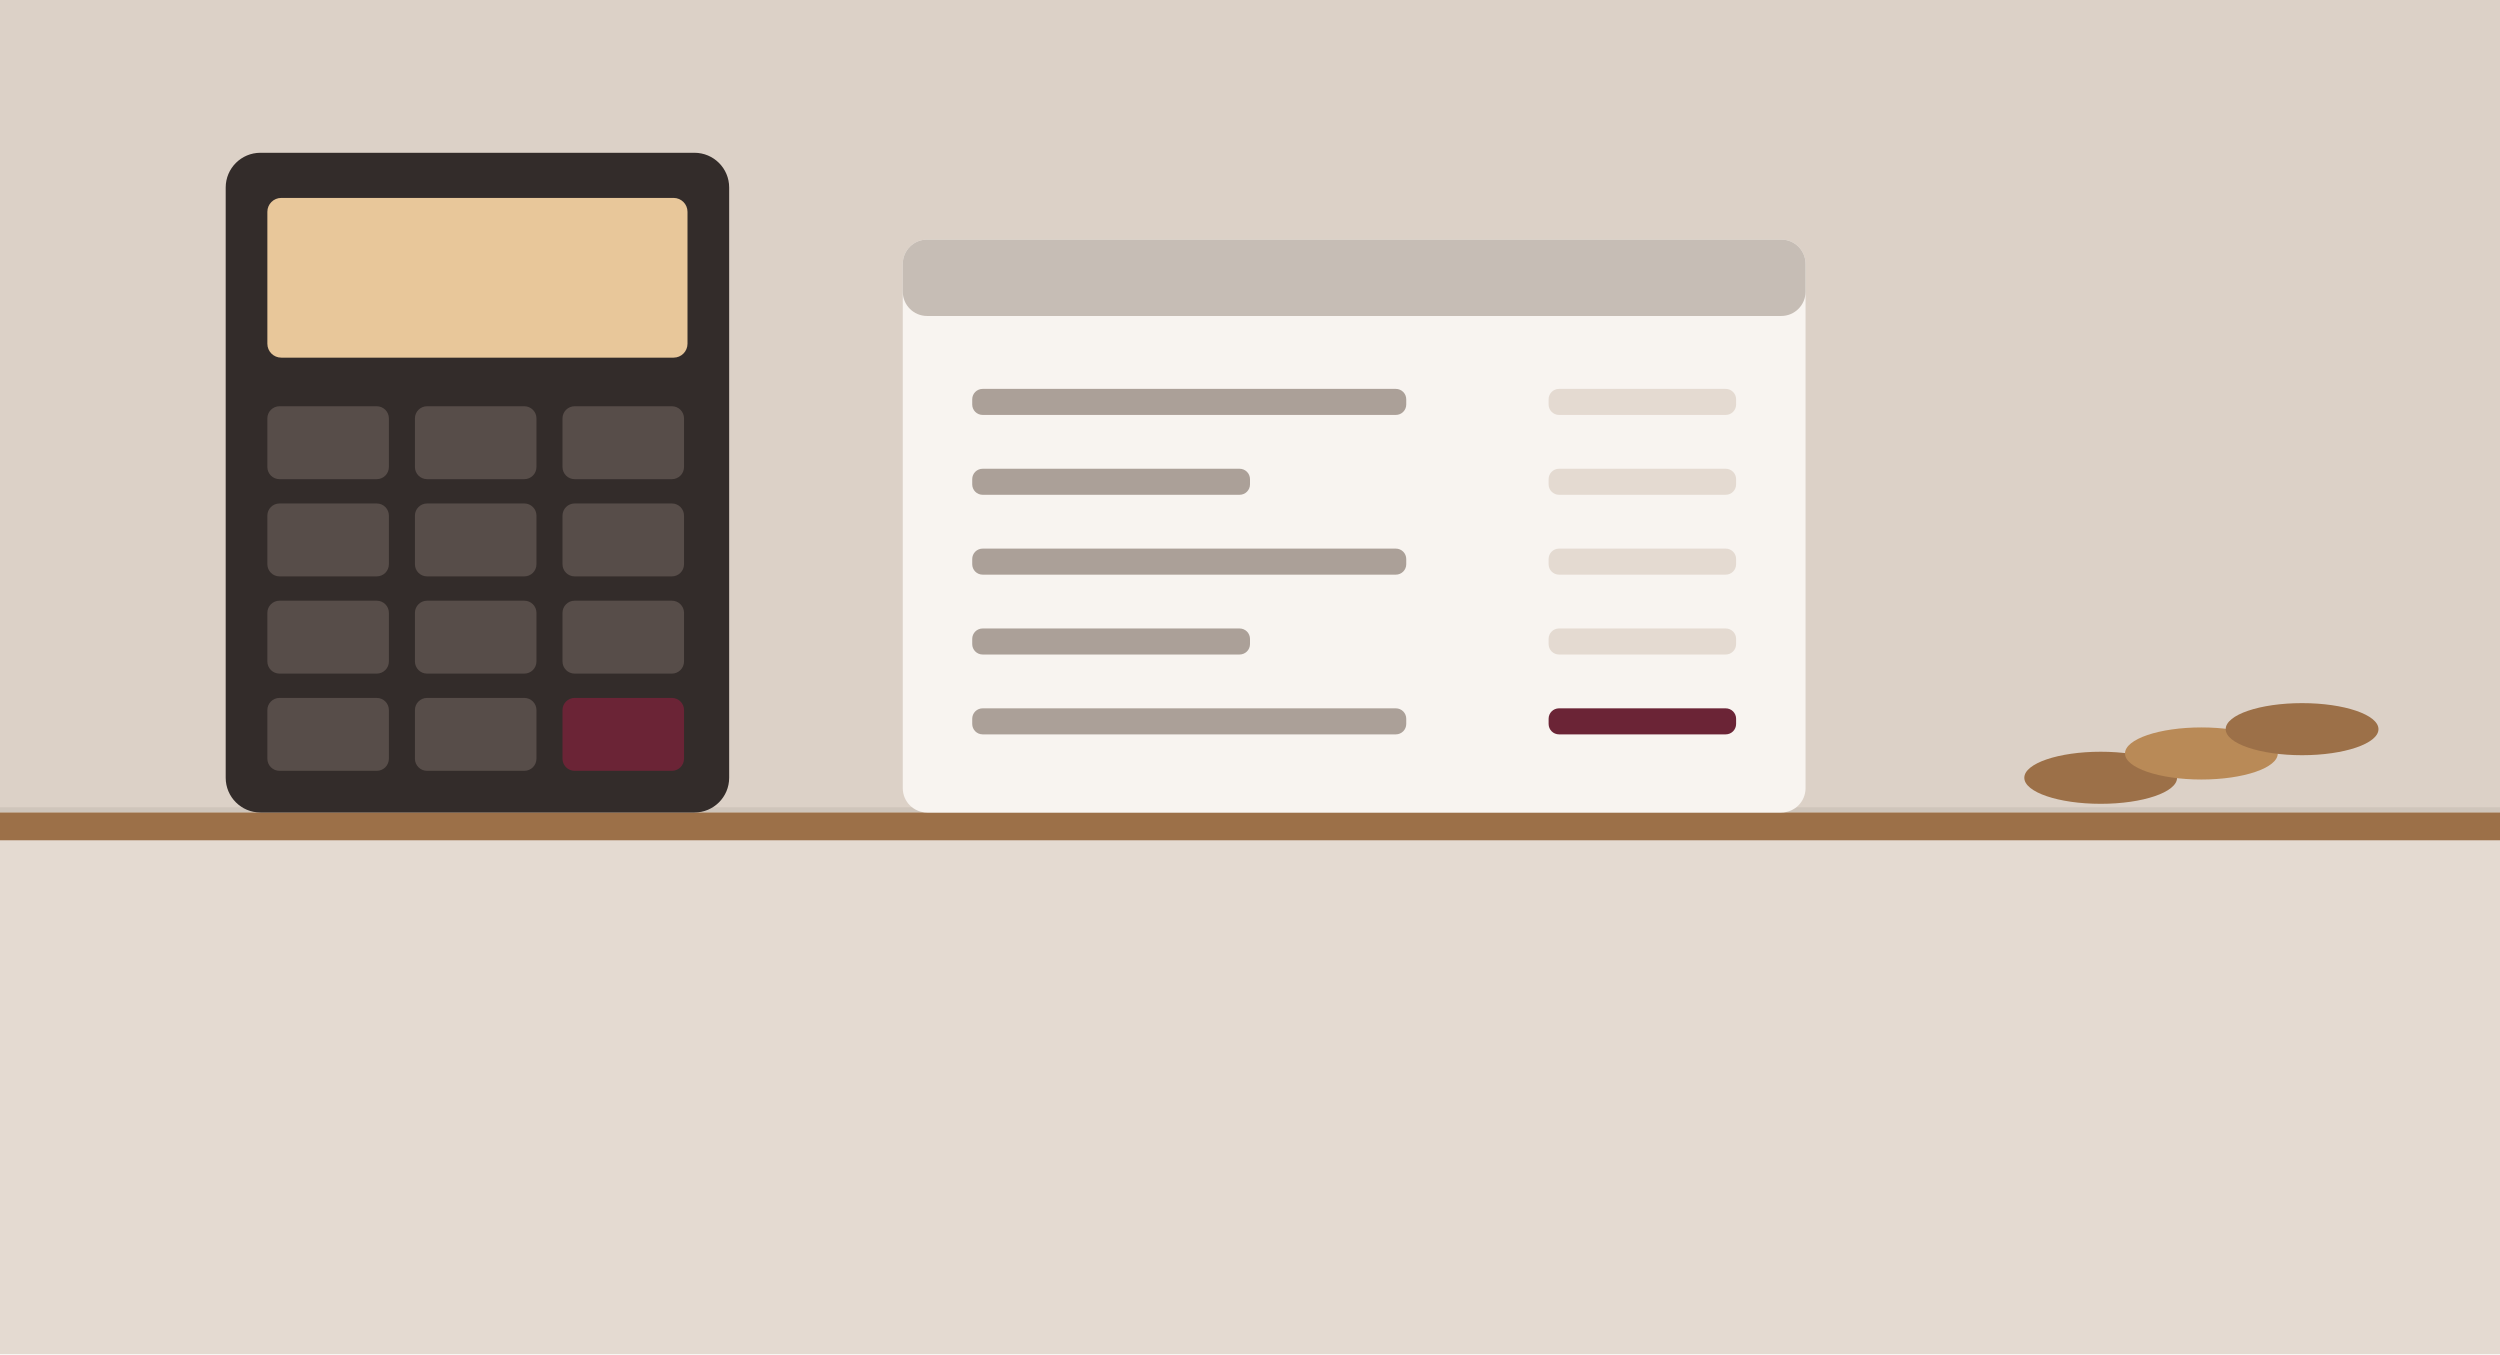
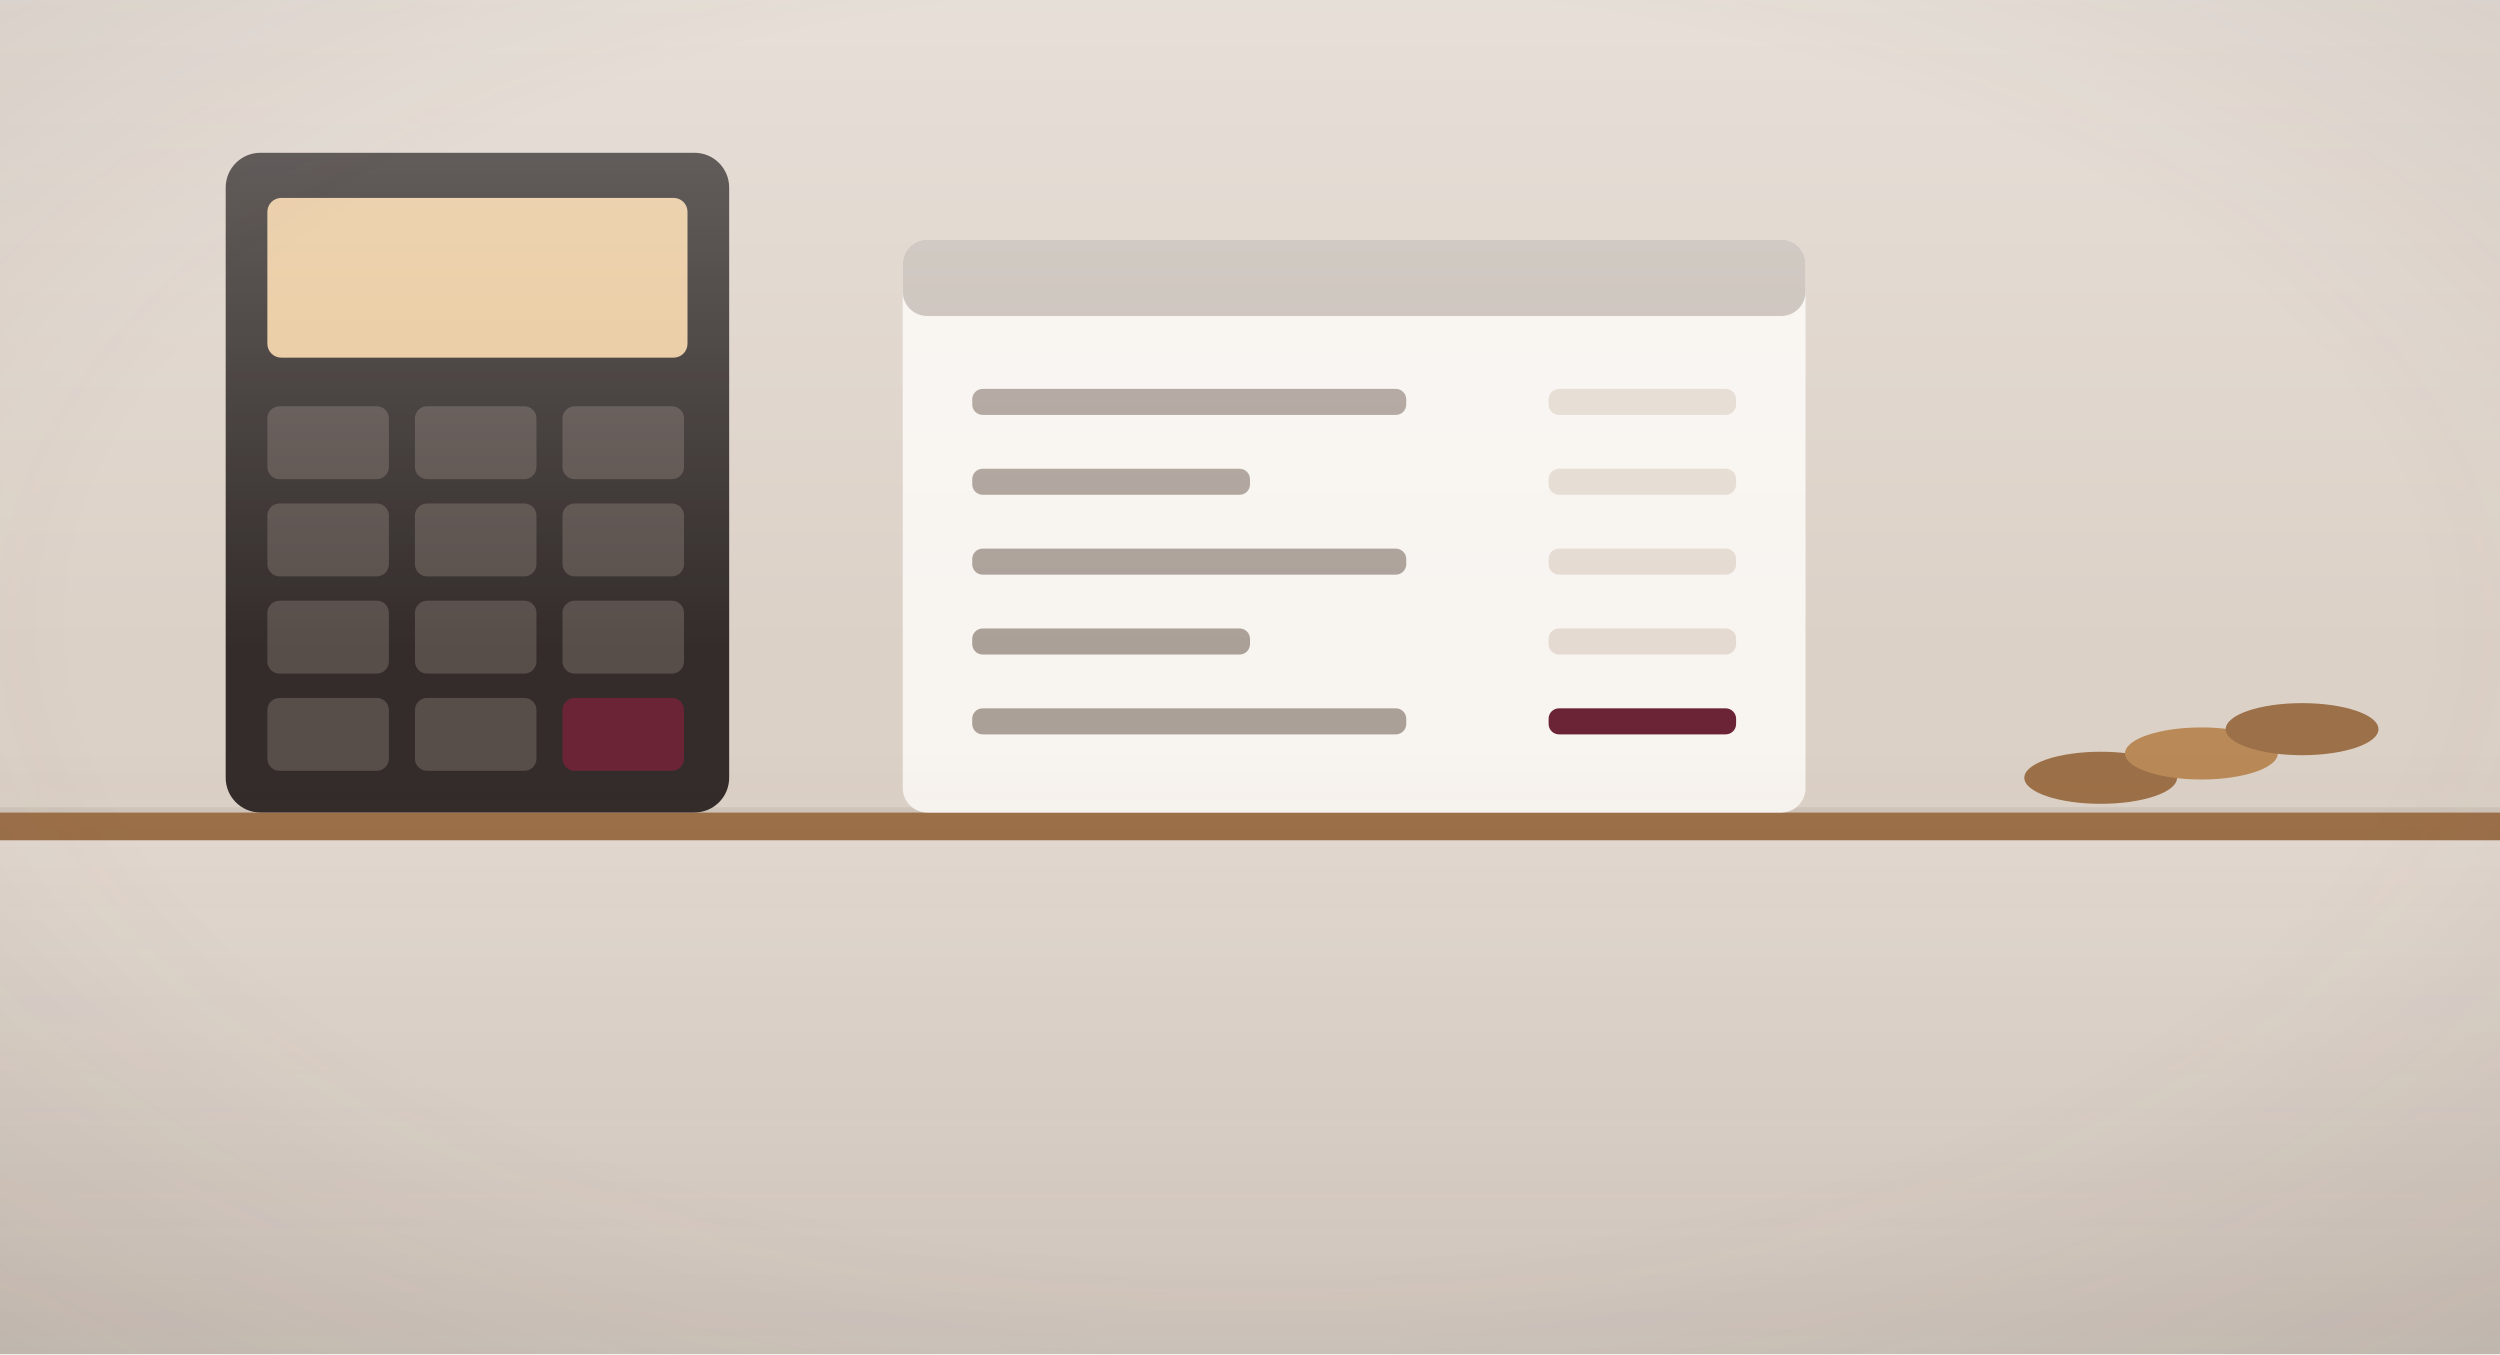
<svg xmlns="http://www.w3.org/2000/svg" viewBox="0 0 1440 780" width="1440" height="780" role="img">
+   <defs>
+     <linearGradient id="gTop" x1="0" y1="0" x2="0" y2="1">
+       <stop offset="0" stop-color="#FFFFFF" stop-opacity=".30" />
+       <stop offset=".48" stop-color="#FFFFFF" stop-opacity="0" />
+     </linearGradient>
+     <linearGradient id="gBot" x1="0" y1="0" x2="0" y2="1">
+       <stop offset=".55" stop-color="#3A2C24" stop-opacity="0" />
+       <stop offset="1" stop-color="#3A2C24" stop-opacity=".13" />
+     </linearGradient>
+     <radialGradient id="gVig" cx=".5" cy=".46" r=".75">
+       <stop offset=".62" stop-color="#3A2C24" stop-opacity="0" />
+       <stop offset="1" stop-color="#3A2C24" stop-opacity=".10" />
+     </radialGradient>
+   </defs>
  <rect x="0" y="0" width="1440" height="780" fill="#EDE6DF" />
  <rect x="0" y="0" width="1440" height="468" fill="#DCD1C7" />
  <rect x="0" y="468" width="1440" height="312" fill="#E4DAD1" />
  <rect x="0" y="465" width="1440" height="3" fill="rgba(0,0,0,.06)" />
  <rect x="0" y="468" width="1440" height="16" fill="#9C7048" />
  <g transform="translate(130,88)">
    <rect x="0" y="0" width="290" height="380" fill="#332C2A" rx="20" />
    <rect x="24" y="26" width="242" height="92" fill="#E8C79A" rx="8" />
    <rect x="24" y="146" width="70" height="42" fill="#574D49" rx="7" />
    <rect x="109" y="146" width="70" height="42" fill="#574D49" rx="7" />
    <rect x="194" y="146" width="70" height="42" fill="#574D49" rx="7" />
    <rect x="24" y="202" width="70" height="42" fill="#574D49" rx="7" />
    <rect x="109" y="202" width="70" height="42" fill="#574D49" rx="7" />
    <rect x="194" y="202" width="70" height="42" fill="#574D49" rx="7" />
    <rect x="24" y="258" width="70" height="42" fill="#574D49" rx="7" />
    <rect x="109" y="258" width="70" height="42" fill="#574D49" rx="7" />
    <rect x="194" y="258" width="70" height="42" fill="#574D49" rx="7" />
    <rect x="24" y="314" width="70" height="42" fill="#574D49" rx="7" />
    <rect x="109" y="314" width="70" height="42" fill="#574D49" rx="7" />
    <rect x="194" y="314" width="70" height="42" fill="#6B2436" rx="7" />
  </g>
  <g transform="translate(520,138)">
    <rect x="0" y="0" width="520" height="330" fill="#F8F4F0" rx="14" />
    <rect x="0" y="0" width="520" height="44" fill="#C6BDB5" rx="14" />
    <rect x="40" y="86" width="250" height="15" fill="#ABA098" rx="6" />
    <rect x="40" y="132" width="160" height="15" fill="#ABA098" rx="6" />
    <rect x="40" y="178" width="250" height="15" fill="#ABA098" rx="6" />
    <rect x="40" y="224" width="160" height="15" fill="#ABA098" rx="6" />
    <rect x="40" y="270" width="250" height="15" fill="#ABA098" rx="6" />
    <rect x="372" y="86" width="108" height="15" fill="#E4DAD1" rx="6" />
    <rect x="372" y="132" width="108" height="15" fill="#E4DAD1" rx="6" />
    <rect x="372" y="178" width="108" height="15" fill="#E4DAD1" rx="6" />
    <rect x="372" y="224" width="108" height="15" fill="#E4DAD1" rx="6" />
    <rect x="372" y="270" width="108" height="15" fill="#6B2436" rx="6" />
  </g>
  <ellipse cx="1210" cy="448" rx="44" ry="15" fill="#9C7048" />
  <ellipse cx="1268" cy="434" rx="44" ry="15" fill="#B98A57" />
  <ellipse cx="1326" cy="420" rx="44" ry="15" fill="#9C7048" />
+   <rect x="0" y="0" width="1440" height="780" fill="url(#gTop)" />
+   <rect x="0" y="0" width="1440" height="780" fill="url(#gBot)" />
+   <rect x="0" y="0" width="1440" height="780" fill="url(#gVig)" />
</svg>
